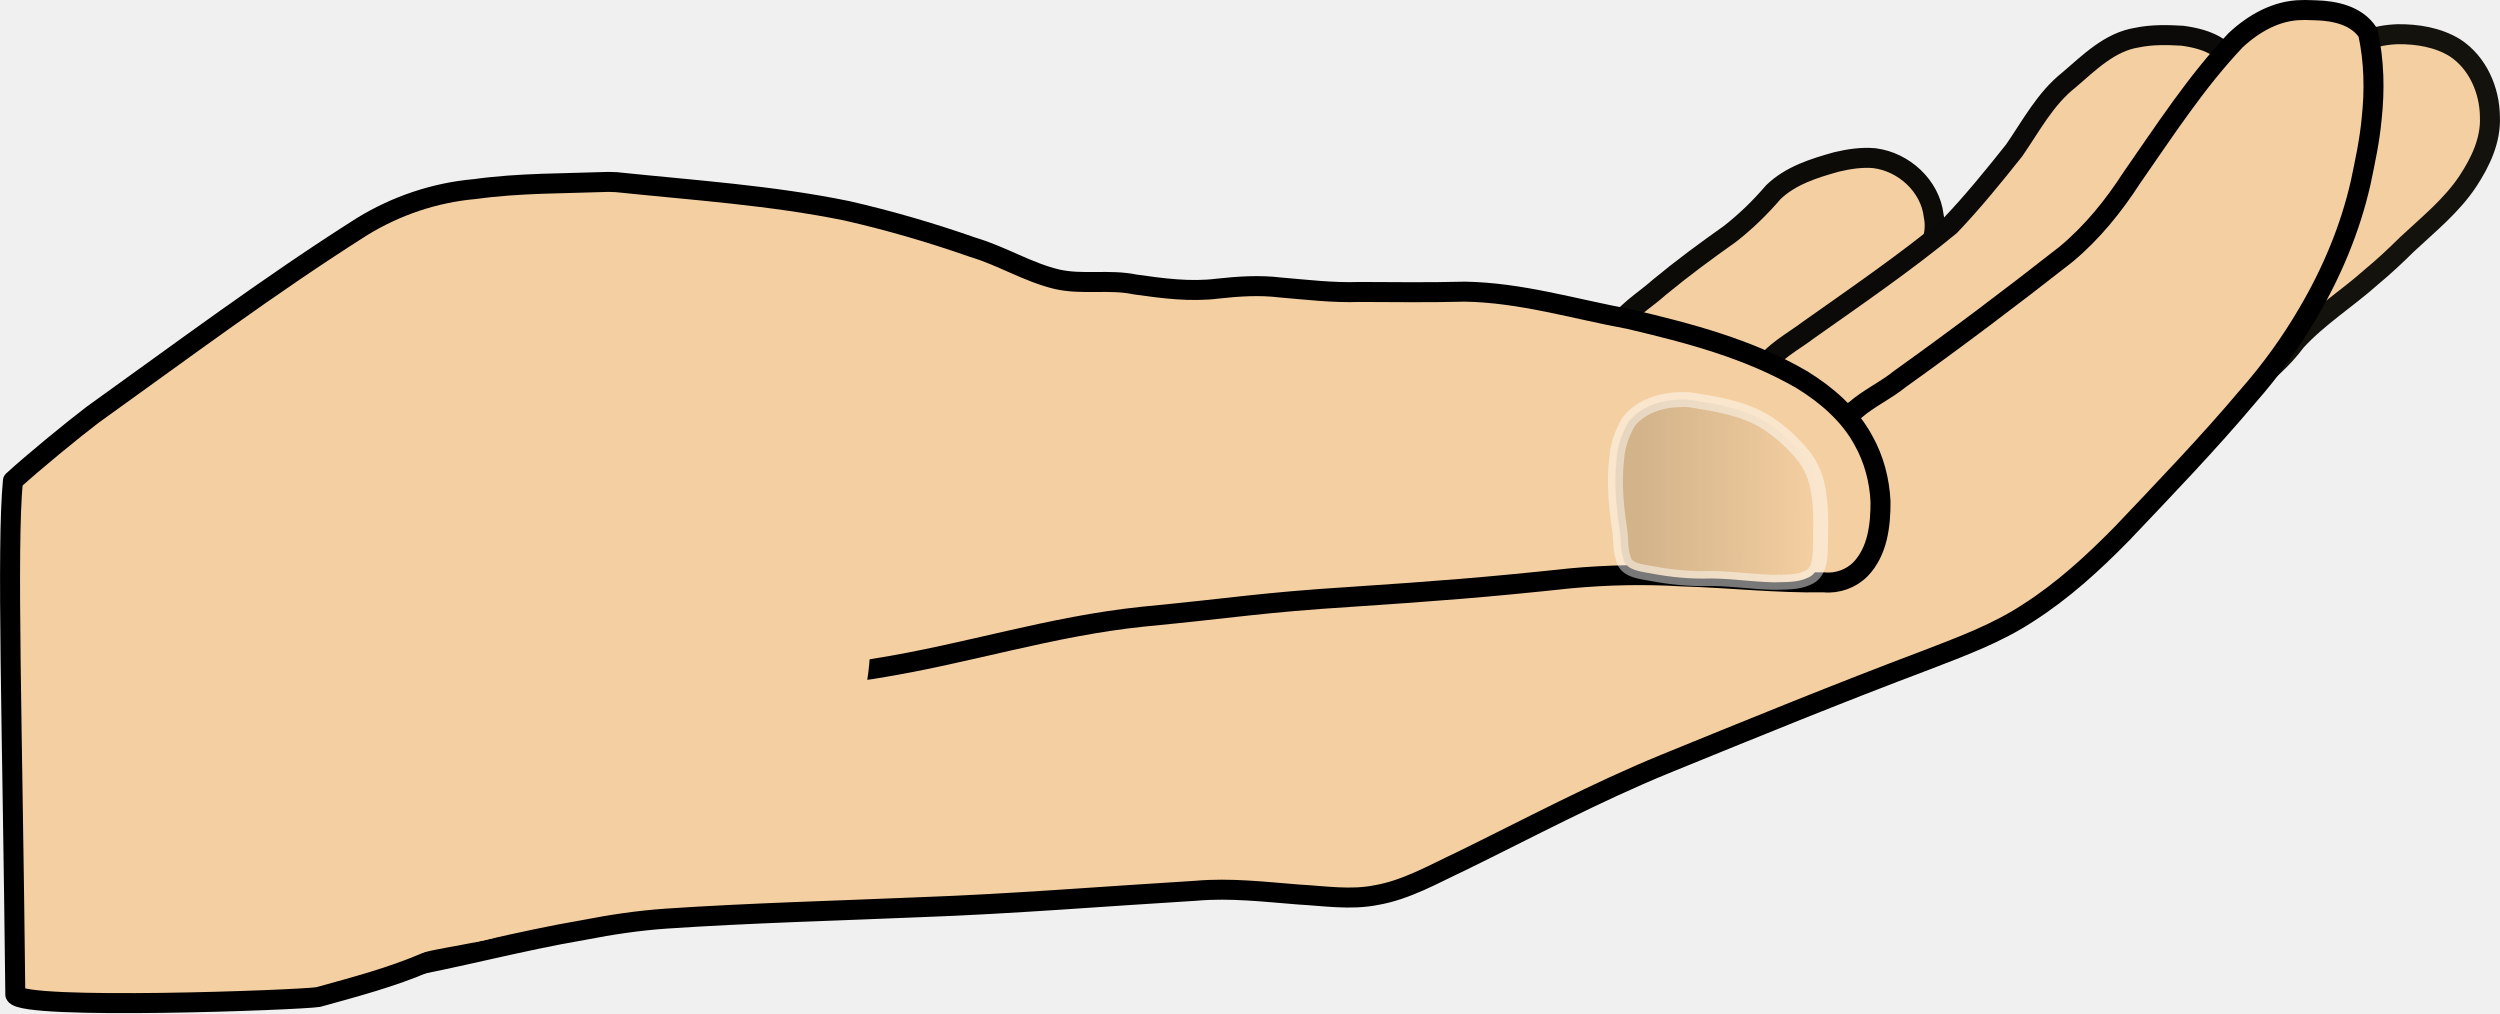
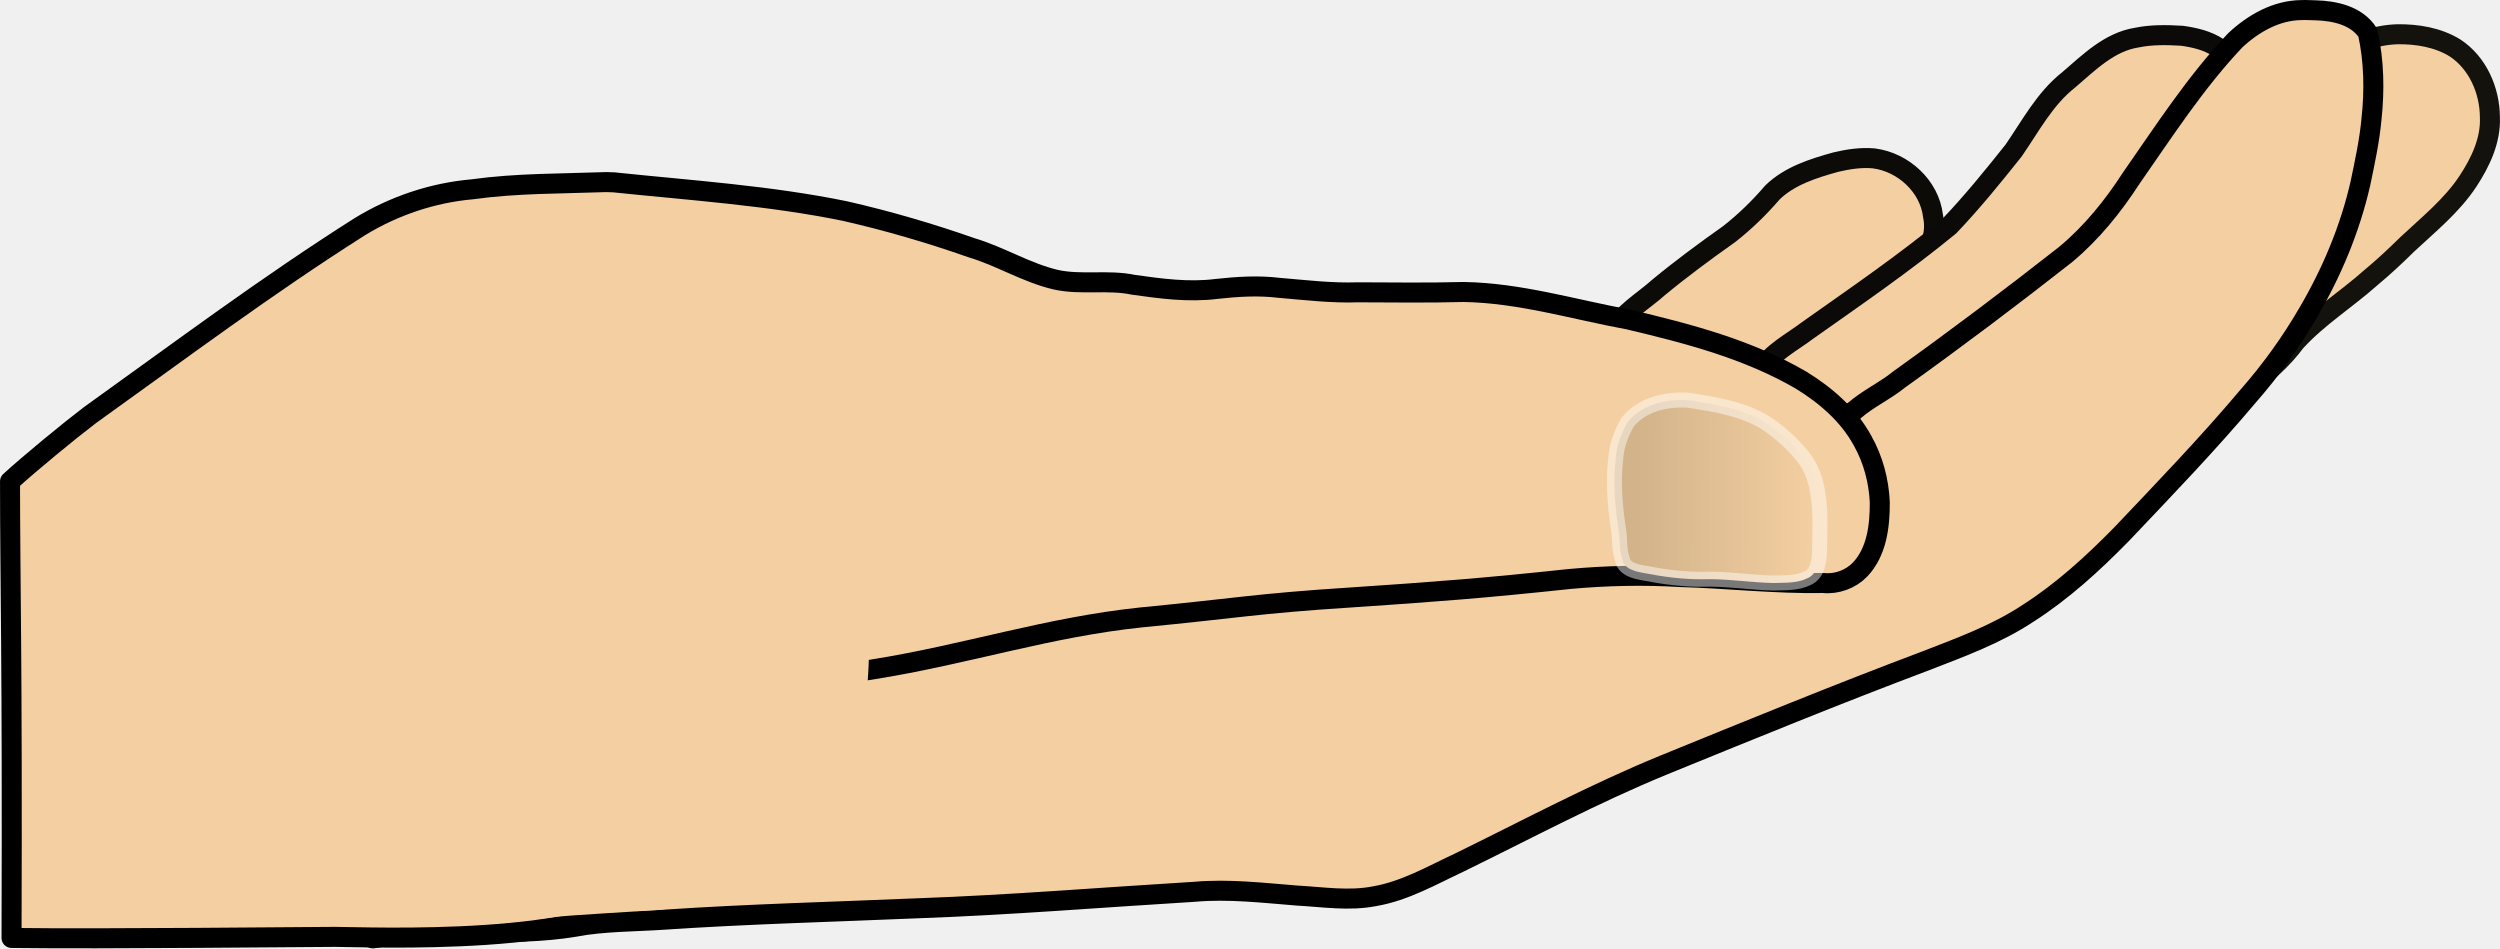
- <svg xmlns="http://www.w3.org/2000/svg" xmlns:xlink="http://www.w3.org/1999/xlink" id="svg8099" version="1.1" viewBox="0 0 132.292 53.615" height="53.615mm" width="132.292mm">
+ <svg xmlns="http://www.w3.org/2000/svg" xmlns:xlink="http://www.w3.org/1999/xlink" id="svg8099" version="1.1" viewBox="0 0 132.137 50.127" height="50.127mm" width="132.137mm">
  <defs id="defs8093">
    <linearGradient id="linearGradient8791">
      <stop id="stop8787" offset="0" style="stop-color:#d2b38a;stop-opacity:1" />
      <stop id="stop8789" offset="1" style="stop-color:#f4cfa1;stop-opacity:1" />
    </linearGradient>
    <linearGradient gradientUnits="userSpaceOnUse" y2="-154.699" x2="101.039" y1="-154.717" x1="91.501" id="linearGradient8793" xlink:href="#linearGradient8791" />
  </defs>
-   <g transform="translate(-4.887223,181.5532)" id="layer1">
-     <path id="path3178" style="fill:#f4cfa1;fill-opacity:1;fill-rule:evenodd;stroke:#0c0b08;stroke-width:1.058;stroke-linejoin:round;stroke-opacity:1" d="m 104.091,-173.18 c 1.545,0.198 2.936,1.467 3.12,3.039 0.197,0.938 -0.149,1.961 -0.906,2.553 -1.73,1.794 -3.93,3.006 -5.968,4.403 -0.739,0.497 -1.587,0.822 -2.472,0.943 -1.555,0.33 -3.116,0.634 -4.672,0.961 -0.984,0.123 -2.138,0.035 -2.826,-0.778 -0.47,-0.526 -0.516,-1.378 -0.094,-1.95 0.537,-1.023 1.59,-1.597 2.426,-2.347 1.203,-0.996 2.46,-1.92 3.734,-2.822 0.836,-0.654 1.6,-1.397 2.289,-2.201 0.909,-0.885 2.159,-1.273 3.352,-1.606 0.659,-0.156 1.338,-0.259 2.018,-0.197 z" />
-     <path id="path3174" style="fill:#f4cfa1;fill-opacity:1;fill-rule:evenodd;stroke:#0b0a08;stroke-width:1.058;stroke-linejoin:round;stroke-opacity:1" d="m 120.363,-179.664 c 0.678,0.094 1.362,0.251 1.939,0.64 0.679,0.448 1.293,1.15 1.304,2.007 -0.077,0.864 -0.576,1.739 -1.402,2.082 -0.742,0.411 -1.555,0.737 -2.159,1.356 -0.589,0.531 -1.038,1.189 -1.592,1.752 -1.216,1.515 -2.733,2.74 -4.225,3.966 -1.798,1.498 -3.616,2.975 -5.542,4.308 -1.864,1.316 -3.675,2.726 -5.712,3.768 -1.474,0.655 -3.287,0.792 -4.737,0.002 -0.65,-0.547 -0.58,-1.564 -0.131,-2.215 0.599,-0.938 1.629,-1.449 2.493,-2.103 2.528,-1.788 5.089,-3.54 7.48,-5.509 1.203,-1.261 2.304,-2.619 3.39,-3.984 0.896,-1.294 1.649,-2.745 2.909,-3.735 1.072,-0.916 2.148,-2.007 3.601,-2.236 0.783,-0.162 1.594,-0.145 2.387,-0.098 z" />
-     <path id="path3170" style="fill:#f4cfa1;fill-opacity:1;fill-rule:evenodd;stroke:#14120d;stroke-width:1.058;stroke-linejoin:round;stroke-opacity:1" d="m 130.04,-179.394 c -1.148,0.633 -1.811,1.829 -2.358,2.973 -1.477,3.016 -2.397,6.258 -3.654,9.364 -0.682,1.801 -2.021,3.233 -2.971,4.881 -0.31,0.517 -0.45,1.223 -0.088,1.75 0.314,0.472 0.99,0.625 1.484,0.353 0.509,-0.264 0.91,-0.691 1.397,-0.997 0.934,-0.705 1.834,-1.482 2.531,-2.431 1.184,-1.292 2.681,-2.226 3.985,-3.388 0.661,-0.548 1.287,-1.134 1.899,-1.738 1.13,-1.059 2.366,-2.047 3.225,-3.353 0.66,-1.005 1.21,-2.158 1.155,-3.39 -0.01,-1.406 -0.645,-2.866 -1.845,-3.651 -0.906,-0.557 -1.997,-0.735 -3.045,-0.722 -0.588,0.022 -1.17,0.121 -1.716,0.348 z" />
-     <path id="path4287" style="fill:#f4cfa1;fill-opacity:1;fill-rule:evenodd;stroke:#000000;stroke-width:1.058;stroke-linejoin:round;stroke-opacity:1" d="m 127.433,-181.008 c 1.011,0.026 2.175,0.277 2.762,1.19 0.326,1.495 0.358,3.036 0.192,4.553 -0.104,1.141 -0.347,2.263 -0.581,3.382 -0.55,2.425 -1.522,4.737 -2.779,6.876 -0.91,1.564 -1.973,3.039 -3.168,4.399 -2.125,2.524 -4.415,4.9 -6.684,7.292 -1.515,1.545 -3.121,3.017 -4.952,4.187 -1.658,1.095 -3.541,1.784 -5.384,2.498 -4.647,1.749 -9.245,3.631 -13.842,5.505 -3.694,1.513 -7.219,3.4 -10.801,5.152 -1.462,0.682 -2.888,1.513 -4.498,1.79 -1.348,0.266 -2.726,0.041 -4.082,-0.033 -1.811,-0.142 -3.628,-0.362 -5.445,-0.2 -4.868,0.294 -9.73,0.697 -14.603,0.87 -4.475,0.191 -8.958,0.304 -13.425,0.604 -1.457,0.101 -2.902,0.315 -4.334,0.596 -3.435,0.581 -6.801,1.509 -10.231,2.116 -0.836,0.096 -1.761,0.011 -2.426,-0.556 -0.612,-0.458 -1.063,-1.107 -1.475,-1.747 -0.683,-1.181 -1.264,-2.557 -0.995,-3.949 0.252,-1.14 1.297,-1.958 2.407,-2.187 2.314,-0.614 4.737,-0.989 6.856,-2.165 2.412,-1.223 4.725,-2.629 7.059,-3.987 1.656,-1.045 3.392,-1.958 5.209,-2.685 1.559,-0.631 3.095,-1.362 4.744,-1.725 1.305,-0.246 2.626,-0.006 3.923,0.177 1.258,0.035 2.453,-0.397 3.666,-0.659 1.12,-0.17 2.258,-0.161 3.388,-0.204 0.892,-0.019 1.794,-0.032 2.667,-0.223 0.839,-0.125 1.641,-0.426 2.478,-0.556 0.712,-0.182 1.46,-0.188 2.183,-0.106 1.991,0.052 3.967,-0.303 5.956,-0.201 1.599,0.06 3.198,0.073 4.793,-0.038 0.923,-0.054 1.847,0.035 2.77,0.037 2.363,-0.152 4.729,-0.292 7.093,-0.46 2.554,-0.208 5.108,-0.418 7.665,-0.581 1.833,-0.103 3.668,-0.009 5.503,-0.01 1.312,-0.026 2.678,-0.044 3.901,-0.572 0.591,-0.288 1.211,-0.829 1.139,-1.552 -0.049,-1.601 -1.324,-2.846 -1.477,-4.428 -0.144,-0.49 0.093,-0.928 0.452,-1.248 0.726,-0.631 1.617,-1.032 2.361,-1.638 2.983,-2.133 5.912,-4.338 8.796,-6.603 1.382,-1.147 2.518,-2.559 3.49,-4.063 1.736,-2.487 3.391,-5.052 5.482,-7.262 0.948,-0.888 2.167,-1.587 3.499,-1.598 0.249,-0.013 0.5,0.01 0.75,0.012 z" />
-     <path d="m 37.55,-171.909 c 4.058,0.423 8.146,0.691 12.151,1.511 2.262,0.516 4.491,1.167 6.682,1.936 1.523,0.452 2.894,1.32 4.445,1.688 1.358,0.305 2.765,-0.014 4.127,0.274 1.448,0.204 2.92,0.404 4.383,0.218 1.096,-0.119 2.205,-0.193 3.306,-0.058 1.389,0.116 2.777,0.287 4.174,0.237 1.863,0.008 3.727,0.031 5.59,-0.017 2.962,0.048 5.819,0.924 8.709,1.455 3.141,0.743 6.322,1.571 9.129,3.209 1.3,0.802 2.504,1.838 3.241,3.194 0.56,0.99 0.86,2.123 0.911,3.254 0.006,1.241 -0.151,2.619 -1.044,3.56 -0.496,0.513 -1.235,0.784 -1.947,0.71 -2.509,0.045 -5.011,-0.242 -7.518,-0.315 -1.967,-0.119 -3.946,-0.077 -5.907,0.104 -4.412,0.473 -7.101,0.678 -11.53,0.974 -5.004,0.32 -6.085,0.573 -11.077,1.053 -4.953,0.516 -9.271,1.965 -14.189,2.747 -2.125,0.417 -10.515,0.121 -12.451,1.09 -1.688,0.814 -3.327,1.749 -4.852,2.846 -0.958,0.744 -2.05,1.417 -2.665,2.496 -0.534,1.022 -0.49,2.211 -0.602,3.327 -0.133,1.401 -0.141,2.896 -0.856,4.15 -0.494,0.852 -1.425,1.272 -2.299,1.627 -1.847,0.798 -3.8,1.31 -5.732,1.846 -0.978,0.161 -15.646,0.703 -16.031,-0.128 -0.152,-14.375 -0.466,-23.621 -0.127,-27.189 0.995,-0.916 3.147,-2.684 4.221,-3.499 4.721,-3.38 9.372,-6.862 14.278,-9.969 1.796,-1.096 3.839,-1.786 5.939,-1.969 2.343,-0.327 4.716,-0.294 7.079,-0.381 0.153,0.006 0.309,0.011 0.462,0.016 z" style="fill:#f4cfa1;fill-opacity:1;fill-rule:evenodd;stroke:#000000;stroke-width:1.058;stroke-linejoin:round;stroke-opacity:1" id="path3638" />
-     <path d="m 95.418,-160.214 c 1.062,0.201 2.145,0.478 3.057,1.082 0.684,0.472 1.313,1.038 1.838,1.688 0.442,0.544 0.699,1.21 0.798,1.903 0.185,1.053 0.116,2.131 0.098,3.195 -0.018,0.505 -0.121,1.144 -0.649,1.362 -0.557,0.271 -1.195,0.222 -1.799,0.246 -1.255,-0.027 -2.497,-0.243 -3.754,-0.198 -1.025,0.007 -2.047,-0.13 -3.051,-0.325 -0.472,-0.084 -1.085,-0.205 -1.175,-0.768 -0.17,-0.485 -0.104,-1.012 -0.19,-1.514 -0.189,-1.253 -0.303,-2.524 -0.149,-3.786 0.047,-0.672 0.287,-1.327 0.626,-1.906 0.66,-0.835 1.767,-1.167 2.795,-1.175 0.525,-0.026 1.036,0.132 1.554,0.198 z" style="fill:url(#linearGradient8793);fill-opacity:1;fill-rule:evenodd;stroke-width:0.793;stroke:#ffffff;stroke-opacity:0.47;stroke-miterlimit:4;stroke-dasharray:none;opacity:1" id="path3640" />
-     <path d="m 7.231,-156.148 c 0.853,0.08 1.347,0.453 1.575,0.793 0.367,0.408 0.749,0.814 0.954,1.244 0.431,0.634 0.661,1.293 1.027,1.933 0.544,0.866 1.161,1.72 1.87,2.563 0.392,0.483 0.967,0.935 1.429,1.405 0.494,0.305 0.898,0.674 1.716,0.836 0.804,0.121 1.615,-0.05 2.243,-0.264 1.065,-0.31 2.083,-0.653 3.005,-1.042 0.767,-0.305 1.565,-0.595 2.38,-0.876 1.452,-0.543 2.844,-1.119 4.295,-1.665 0.927,-0.289 1.704,-0.669 2.74,-0.888 0.86,-0.23 1.778,-0.424 2.694,-0.602 0.857,-0.134 1.691,-0.3 2.559,-0.413 6.522,-0.483 10.645,1.176 15.161,4.068 0.892,9.927 -7.914,14.22 -13.727,14.857 -1.018,0.084 -2.064,0.113 -3.059,0.239 -1.079,0.221 -1.944,0.642 -2.316,1.139 -0.519,0.453 0.244,0.282 -0.329,0.721 -0.459,0.362 -3.82,0.758 -4.481,1.051 -0.786,0.24 -1.331,-1.077 -2.214,-0.907 -0.626,0.17 -0.594,1.039 -1.179,0.918 -0.633,-0.211 -0.971,0.996 -1.27,1.327 -0.288,0.291 0.111,-0.314 0,0 -0.472,0.484 -2.295,0.109 -3.206,0.436 -0.816,0.157 -11.353,-0.686 -12.086,-0.698 0.026,-12.672 0.139,-10.419 0.002,-19.443 -0.011,-0.327 -0.026,-3.514 -0.026,-3.514 0.502,-0.296 -0.541,-3.042 0.244,-3.217 0.258,-0.09 -0.316,-0.033 4e-7,0 z" style="fill:#f4cfa1;fill-opacity:1;fill-rule:evenodd;stroke:none;stroke-width:0.293;stroke-opacity:1" id="path3642" />
+   <g transform="translate(-5.042054,181.5532)" id="layer1">
+     <g id="g9407">
+       <path d="m 104.091,-173.18 c 1.545,0.198 2.936,1.467 3.12,3.039 0.197,0.938 -0.149,1.961 -0.906,2.553 -1.73,1.794 -3.93,3.006 -5.968,4.403 -0.739,0.497 -1.587,0.822 -2.472,0.943 -1.555,0.33 -3.116,0.634 -4.672,0.961 -0.984,0.123 -2.138,0.035 -2.826,-0.778 -0.47,-0.526 -0.516,-1.378 -0.094,-1.95 0.537,-1.023 1.59,-1.597 2.426,-2.347 1.203,-0.996 2.46,-1.92 3.734,-2.822 0.836,-0.654 1.6,-1.397 2.289,-2.201 0.909,-0.885 2.159,-1.273 3.352,-1.606 0.659,-0.156 1.338,-0.259 2.018,-0.197 z" style="fill:#f4cfa1;fill-opacity:1;fill-rule:evenodd;stroke:#0c0b08;stroke-width:1.058;stroke-linejoin:round;stroke-opacity:1" id="path3178" />
+       <path d="m 120.363,-179.664 c 0.678,0.094 1.362,0.251 1.939,0.64 0.679,0.448 1.293,1.15 1.304,2.007 -0.077,0.864 -0.576,1.739 -1.402,2.082 -0.742,0.411 -1.555,0.737 -2.159,1.356 -0.589,0.531 -1.038,1.189 -1.592,1.752 -1.216,1.515 -2.733,2.74 -4.225,3.966 -1.798,1.498 -3.616,2.975 -5.542,4.308 -1.864,1.316 -3.675,2.726 -5.712,3.768 -1.474,0.655 -3.287,0.792 -4.737,0.002 -0.65,-0.547 -0.58,-1.564 -0.131,-2.215 0.599,-0.938 1.629,-1.449 2.493,-2.103 2.528,-1.788 5.089,-3.54 7.48,-5.509 1.203,-1.261 2.304,-2.619 3.39,-3.984 0.896,-1.294 1.649,-2.745 2.909,-3.735 1.072,-0.916 2.148,-2.007 3.601,-2.236 0.783,-0.162 1.594,-0.145 2.387,-0.098 z" style="fill:#f4cfa1;fill-opacity:1;fill-rule:evenodd;stroke:#0b0a08;stroke-width:1.058;stroke-linejoin:round;stroke-opacity:1" id="path3174" />
+       <path d="m 130.04,-179.394 c -1.148,0.633 -1.811,1.829 -2.358,2.973 -1.477,3.016 -2.397,6.258 -3.654,9.364 -0.682,1.801 -2.021,3.233 -2.971,4.881 -0.31,0.517 -0.45,1.223 -0.088,1.75 0.314,0.472 0.99,0.625 1.484,0.353 0.509,-0.264 0.91,-0.691 1.397,-0.997 0.934,-0.705 1.834,-1.482 2.531,-2.431 1.184,-1.292 2.681,-2.226 3.985,-3.388 0.661,-0.548 1.287,-1.134 1.899,-1.738 1.13,-1.059 2.366,-2.047 3.225,-3.353 0.66,-1.005 1.21,-2.158 1.155,-3.39 -0.01,-1.406 -0.645,-2.866 -1.845,-3.651 -0.906,-0.557 -1.997,-0.735 -3.045,-0.722 -0.588,0.022 -1.17,0.121 -1.716,0.348 z" style="fill:#f4cfa1;fill-opacity:1;fill-rule:evenodd;stroke:#14120d;stroke-width:1.058;stroke-linejoin:round;stroke-opacity:1" id="path3170" />
+       <path d="m 127.433,-181.008 c 1.011,0.026 2.175,0.277 2.762,1.19 0.326,1.495 0.358,3.036 0.192,4.553 -0.104,1.141 -0.347,2.263 -0.581,3.382 -0.55,2.425 -1.522,4.737 -2.779,6.876 -0.91,1.564 -1.973,3.039 -3.168,4.399 -2.125,2.524 -4.415,4.9 -6.684,7.292 -1.515,1.545 -3.121,3.017 -4.952,4.187 -1.658,1.095 -3.541,1.784 -5.384,2.498 -4.647,1.749 -9.245,3.631 -13.842,5.505 -3.694,1.513 -7.219,3.4 -10.801,5.152 -1.462,0.682 -2.888,1.513 -4.498,1.79 -1.348,0.266 -2.726,0.041 -4.082,-0.033 -1.811,-0.142 -3.628,-0.362 -5.445,-0.2 -4.868,0.294 -9.73,0.697 -14.603,0.87 -4.475,0.191 -8.958,0.304 -13.425,0.604 -1.457,0.101 -3.273,0.092 -4.706,0.373 -3.435,0.581 -7.254,0.007 -10.684,0.614 -12.518,-3.996 7.518,-10.488 12.25,-12.866 1.656,-1.045 3.392,-1.958 5.209,-2.685 1.559,-0.631 3.095,-1.362 4.744,-1.725 1.305,-0.246 2.626,-0.006 3.923,0.177 1.258,0.035 2.453,-0.397 3.666,-0.659 1.12,-0.17 2.258,-0.161 3.388,-0.204 0.892,-0.019 1.794,-0.032 2.667,-0.223 0.839,-0.125 1.641,-0.426 2.478,-0.556 0.712,-0.182 1.46,-0.188 2.183,-0.106 1.991,0.052 3.967,-0.303 5.956,-0.201 1.599,0.06 3.198,0.073 4.793,-0.038 0.923,-0.054 1.847,0.035 2.77,0.037 2.363,-0.152 4.729,-0.292 7.093,-0.46 2.554,-0.208 5.108,-0.418 7.665,-0.581 1.833,-0.103 3.668,-0.009 5.503,-0.01 1.312,-0.026 2.678,-0.044 3.901,-0.572 0.591,-0.288 1.211,-0.829 1.139,-1.552 -0.049,-1.601 -1.324,-2.846 -1.477,-4.428 -0.144,-0.49 0.093,-0.928 0.452,-1.248 0.726,-0.631 1.617,-1.032 2.361,-1.638 2.983,-2.133 5.912,-4.338 8.796,-6.603 1.382,-1.147 2.518,-2.559 3.49,-4.063 1.736,-2.487 3.391,-5.052 5.482,-7.262 0.948,-0.888 2.167,-1.587 3.499,-1.598 0.249,-0.013 0.5,0.01 0.75,0.012 z" style="fill:#f4cfa1;fill-opacity:1;fill-rule:evenodd;stroke:#000000;stroke-width:1.058;stroke-linejoin:round;stroke-opacity:1" id="path4287" />
+       <path id="path3638" style="fill:#f4cfa1;fill-opacity:1;fill-rule:evenodd;stroke:#000000;stroke-width:1.058;stroke-linejoin:round;stroke-opacity:1" d="m 37.55,-171.909 c 4.058,0.423 8.146,0.691 12.151,1.511 2.262,0.516 4.491,1.167 6.682,1.936 1.523,0.452 2.894,1.32 4.445,1.688 1.358,0.305 2.765,-0.014 4.127,0.274 1.448,0.204 2.92,0.404 4.383,0.218 1.096,-0.119 2.205,-0.193 3.306,-0.058 1.389,0.116 2.777,0.287 4.174,0.237 1.863,0.008 3.727,0.031 5.59,-0.017 2.962,0.048 5.819,0.924 8.709,1.455 3.141,0.743 6.322,1.571 9.129,3.209 1.3,0.802 2.504,1.838 3.241,3.194 0.56,0.99 0.86,2.123 0.911,3.254 0.006,1.241 -0.151,2.619 -1.044,3.56 -0.496,0.513 -1.235,0.784 -1.947,0.71 -2.509,0.045 -5.011,-0.242 -7.518,-0.315 -1.967,-0.119 -3.946,-0.077 -5.907,0.104 -4.412,0.473 -7.101,0.678 -11.53,0.974 -5.004,0.32 -6.085,0.573 -11.077,1.053 -4.953,0.516 -9.271,1.965 -14.189,2.747 -2.125,0.417 -10.515,0.121 -12.451,1.09 -9.795,1.938 2.229,6.942 0.444,10.535 -2.184,3.075 -14.913,2.514 -16.435,2.515 -1.522,0.001 -12.275,0.122 -17.092,0.057 0.049,-14.719 -0.078,-18.727 -0.08,-24.133 0.995,-0.916 3.147,-2.684 4.221,-3.499 4.721,-3.38 9.372,-6.862 14.278,-9.969 1.796,-1.096 3.839,-1.786 5.939,-1.969 2.343,-0.327 4.716,-0.294 7.079,-0.381 0.153,0.006 0.309,0.011 0.462,0.016 z" />
+       <path id="path3640" style="opacity:1;fill:url(#linearGradient8793);fill-opacity:1;fill-rule:evenodd;stroke:#ffffff;stroke-width:0.793;stroke-miterlimit:4;stroke-dasharray:none;stroke-opacity:0.47" d="m 95.418,-160.214 c 1.062,0.201 2.145,0.478 3.057,1.082 0.684,0.472 1.313,1.038 1.838,1.688 0.442,0.544 0.699,1.21 0.798,1.903 0.185,1.053 0.116,2.131 0.098,3.195 -0.018,0.505 -0.121,1.144 -0.649,1.362 -0.557,0.271 -1.195,0.222 -1.799,0.246 -1.255,-0.027 -2.497,-0.243 -3.754,-0.198 -1.025,0.007 -2.047,-0.13 -3.051,-0.325 -0.472,-0.084 -1.085,-0.205 -1.175,-0.768 -0.17,-0.485 -0.104,-1.012 -0.19,-1.514 -0.189,-1.253 -0.303,-2.524 -0.149,-3.786 0.047,-0.672 0.287,-1.327 0.626,-1.906 0.66,-0.835 1.767,-1.167 2.795,-1.175 0.525,-0.026 1.036,0.132 1.554,0.198 z" />
+       <path id="path3642" style="fill:#f4cfa1;fill-opacity:1;fill-rule:evenodd;stroke:none;stroke-width:0.293;stroke-opacity:1" d="m 7.231,-156.148 c 0.853,0.08 1.347,0.453 1.575,0.793 0.367,0.408 0.749,0.814 0.954,1.244 0.431,0.634 0.661,1.293 1.027,1.933 0.544,0.866 1.161,1.72 1.87,2.563 0.392,0.483 0.967,0.935 1.429,1.405 0.494,0.305 0.898,0.674 1.716,0.836 0.804,0.121 1.615,-0.05 2.243,-0.264 1.065,-0.31 2.083,-0.653 3.005,-1.042 0.767,-0.305 1.565,-0.595 2.38,-0.876 1.452,-0.543 2.844,-1.119 4.295,-1.665 0.927,-0.289 1.704,-0.669 2.74,-0.888 0.86,-0.23 1.778,-0.424 2.694,-0.602 0.857,-0.134 1.691,-0.3 2.559,-0.413 6.522,-0.483 10.645,1.176 15.161,4.068 0.892,9.927 -5.132,14.952 -10.945,15.588 -1.018,0.084 -4.813,0.28 -5.808,0.406 -1.079,0.221 -1.978,-0.257 -2.35,0.24 -0.519,0.453 -0.358,-1.687 -0.93,-1.248 -0.459,0.362 -3.219,-0.714 -3.879,-0.422 -0.786,0.24 -0.581,0.89 -1.463,1.059 -0.626,0.17 -1.074,-0.934 -1.659,-1.055 -0.633,-0.211 -1.402,0.543 -1.701,0.875 -0.288,0.291 2.449,-2.245 0,0 -0.472,0.484 -1.993,-4.304 -2.905,-3.977 -0.816,0.157 -10.599,-0.067 -11.331,-0.079 0.026,-12.672 -0.756,-2.725 -0.893,-11.749 -0.011,-0.327 -0.026,-3.514 -0.026,-3.514 0.502,-0.296 -0.541,-3.042 0.244,-3.217 0.258,-0.09 -0.316,-0.033 4e-7,0 z" />
+     </g>
  </g>
</svg>
